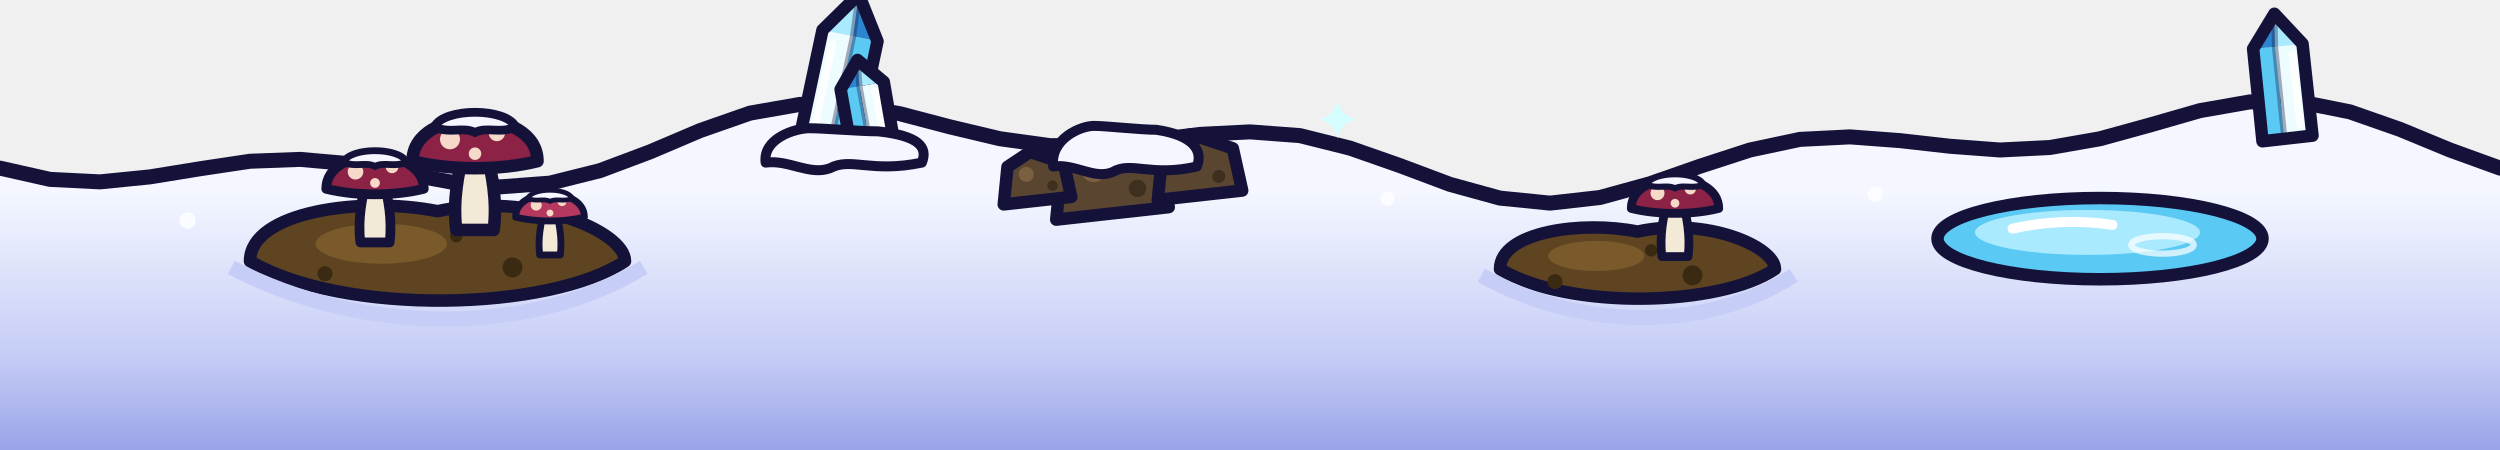
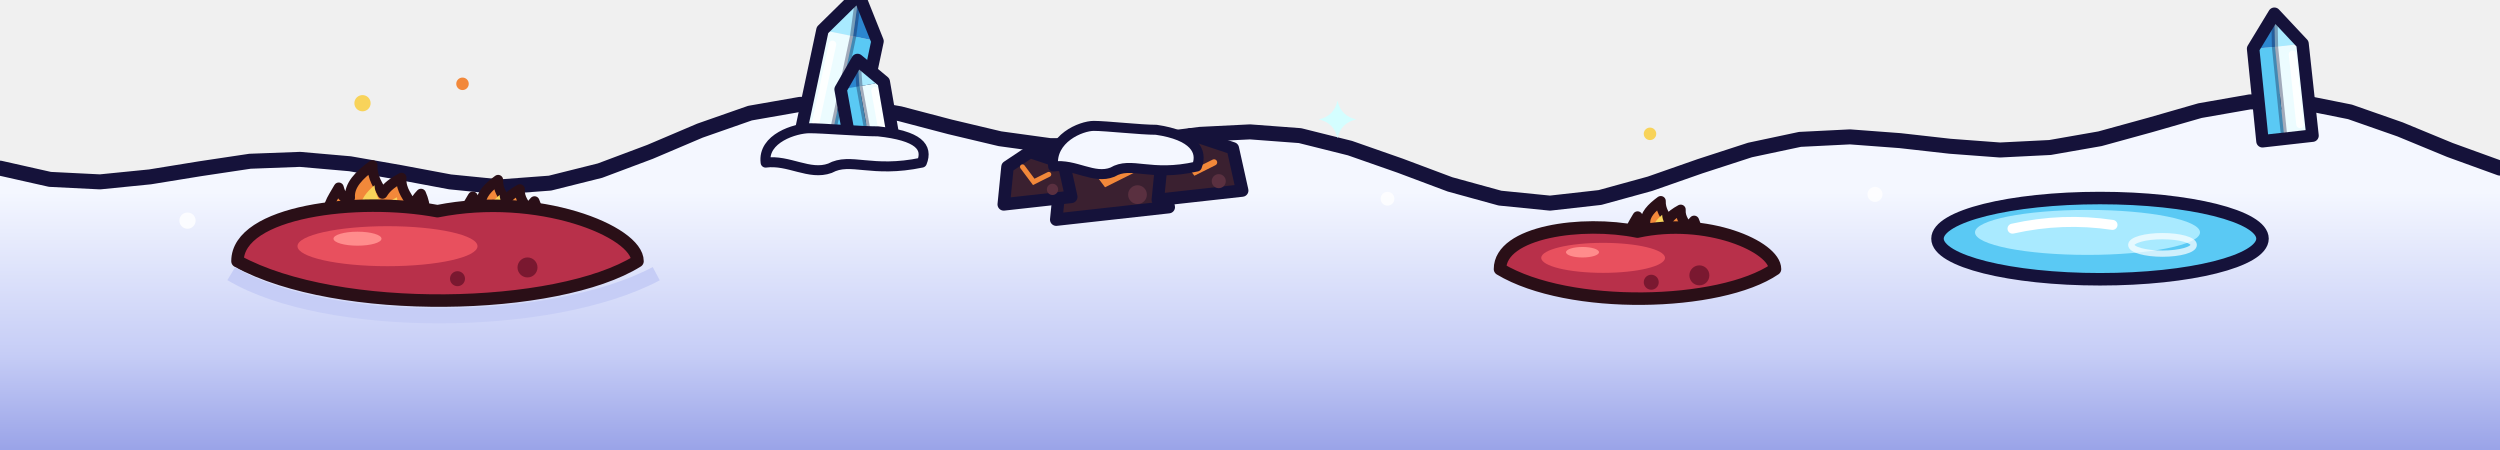
<svg xmlns="http://www.w3.org/2000/svg" viewBox="0 0 400 72" width="400" height="72">
  <defs>
    <linearGradient id="sg" x1="0" y1="0" x2="0" y2="1">
      <stop offset=".25" stop-color="#f4f7ff" />
      <stop offset=".7" stop-color="#c6cdf6" />
      <stop offset="1" stop-color="#949ee6" />
    </linearGradient>
  </defs>
  <path d="M-2 26.9L0 26.9L8 28.7L16 29.1L24 28.3L32 27.0L40 25.8L48 25.5L56 26.2L64 27.6L72 29.1L80 29.9L88 29.3L96 27.3L104 24.3L112 20.9L120 18.1L128 16.7L136 16.8L144 18.2L152 20.3L160 22.2L168 23.3L176 23.3L184 22.5L192 21.5L200 21.1L208 21.7L216 23.7L224 26.5L232 29.5L240 31.7L248 32.5L256 31.6L264 29.4L272 26.6L280 24.0L288 22.3L296 21.9L304 22.5L312 23.4L320 24.0L328 23.6L336 22.2L344 20.0L352 17.7L360 16.3L368 16.3L376 17.9L384 20.7L392 24.0L400 26.9L402 26.9V74H-2Z" fill="url(#sg)" />
  <path d="M-2 26.9L0 26.9L8 28.7L16 29.1L24 28.3L32 27.0L40 25.8L48 25.5L56 26.2L64 27.6L72 29.1L80 29.9L88 29.3L96 27.3L104 24.3L112 20.9L120 18.1L128 16.7L136 16.8L144 18.2L152 20.3L160 22.2L168 23.3L176 23.3L184 22.5L192 21.5L200 21.1L208 21.7L216 23.7L224 26.5L232 29.5L240 31.7L248 32.5L256 31.6L264 29.4L272 26.6L280 24.0L288 22.3L296 21.9L304 22.5L312 23.4L320 24.0L328 23.6L336 22.2L344 20.0L352 17.7L360 16.3L368 16.3L376 17.9L384 20.7L392 24.0L400 26.9L402 26.9" fill="none" stroke="#15123a" stroke-width="2.4" stroke-linejoin="round" />
-   <path d="M40 41.79C40 33.79 58.0 31.39 70 33.79C85.0 30.59 100 36.99 100 41.79C88.0 49.79 55.0 50.59 40 41.79Z" fill="#5e4420" stroke="#15123a" stroke-width="2" stroke-linejoin="round" />
-   <ellipse cx="61.0" cy="38.99" rx="10.5" ry="3.2" fill="#7a5a2a" />
-   <circle cx="82.0" cy="42.79" r="1.6" fill="#3b2a12" />
-   <circle cx="52.0" cy="43.79" r="1.2" fill="#3b2a12" />
-   <circle cx="73.0" cy="37.79" r="1" fill="#3b2a12" />
-   <path d="M37 42.79C58.0 53.79 85.0 53.79 103 42.79" fill="none" stroke="#c6cdf6" stroke-width="2.4" />
-   <g transform="translate(60 38.79044) scale(0.78)" stroke="#15123a" stroke-width="2" stroke-linejoin="round">
-     <path d="M-3 0C-3.6-5-2.6-9-2-12H2C2.6-9 3.6-5 3 0Z" fill="#f2e9d6" />
-     <path d="M-10-11C-10-20 10-20 10-11C4-9.5-4-9.5-10-11Z" fill="#8c2246" />
+   <g transform="translate(52.0 26.2) scale(0.400)" stroke-linejoin="round">
+     <path d="M2 24C-.5 18 3 14 5.5 9.5C6.5 13.5 8.6 14.6 10 13.6C9.6 8.6 13.6 4.6 19 .6C18.8 5.8 21.6 9 23 12C24.8 9 27.4 7.4 30.6 5.6C30.2 10.8 33.6 13.6 34.8 17C36 15 37 13.4 38.4 12C40.6 17 40.4 21 38 24Z" fill="#f2883a" stroke="#2a0f17" stroke-width="4.00" />
+     <path d="M8.4 24C7.4 20.4 9 18 10.4 16C11.2 18 12.8 19 14.2 18.2C14 14.2 16.8 11.2 19.8 8.6C20 12.4 22 14.6 23.2 17.4C25 15.4 26.8 14.4 28.8 13.4C28.8 17.4 31.4 19.6 31.6 24Z" fill="#f8d35a" />
+     <path d="M14 24C13.4 21.6 14.8 20 16 19C16.6 20.4 17.8 21 18.8 20.2C18.8 17.6 20.4 15.6 22 14.2C22.4 16.8 24 18.6 24.4 20.8C25.4 20 26.2 19.6 27 19.2C27.4 21.4 26.8 23 26.2 24Z" fill="#fff6d6" />
+     <path d="M5 20L7.5 17M33 19L35 16.4M12 22L14 19.6" stroke="#d9503a" stroke-width="2.10" stroke-linecap="round" />
  </g>
-   <g transform="translate(60 38.79044) scale(0.78)">
-     <circle cx="-4" cy="-14.5" r="1.6" fill="#f6d9c8" />
-     <circle cx="3.5" cy="-15.5" r="1.3" fill="#f6d9c8" />
-     <circle cx="0" cy="-12.2" r="1" fill="#f6d9c8" />
-     <path d="M-6.5-16.5C-5-19.6 5-19.6 6.5-16.5C4-15.3 2-16.6 0-15.6C-2-16.6-4-15.3-6.5-16.5Z" fill="#f4f7ff" stroke="#15123a" stroke-width="1.4" />
+   <g transform="translate(74.0 28.6) scale(0.300)" stroke-linejoin="round">
+     <path d="M2 24C-.5 18 3 14 5.5 9.5C6.5 13.5 8.6 14.6 10 13.6C9.6 8.6 13.6 4.6 19 .6C18.8 5.8 21.6 9 23 12C24.8 9 27.4 7.4 30.6 5.6C30.2 10.8 33.6 13.6 34.8 17C36 15 37 13.4 38.4 12C40.6 17 40.4 21 38 24Z" fill="#f2883a" stroke="#2a0f17" stroke-width="5.33" />
+     <path d="M8.4 24C7.4 20.4 9 18 10.4 16C11.2 18 12.8 19 14.2 18.2C14 14.2 16.8 11.2 19.8 8.6C20 12.4 22 14.6 23.2 17.4C25 15.4 26.8 14.4 28.8 13.4C28.8 17.4 31.4 19.6 31.6 24Z" fill="#f8d35a" />
+     <path d="M14 24C13.4 21.6 14.8 20 16 19C16.6 20.4 17.8 21 18.8 20.2C18.8 17.6 20.4 15.6 22 14.2C22.4 16.8 24 18.6 24.4 20.8C25.4 20 26.2 19.6 27 19.2C27.4 21.4 26.8 23 26.2 24Z" fill="#fff6d6" />
+     <path d="M5 20L7.5 17M33 19L35 16.4M12 22L14 19.6" stroke="#d9503a" stroke-width="2.60" stroke-linecap="round" />
  </g>
-   <g transform="translate(76 36.79044) scale(1.0)" stroke="#15123a" stroke-width="2" stroke-linejoin="round">
-     <path d="M-3 0C-3.6-5-2.6-9-2-12H2C2.6-9 3.6-5 3 0Z" fill="#f2e9d6" />
-     <path d="M-10-11C-10-20 10-20 10-11C4-9.5-4-9.5-10-11Z" fill="#8c2246" />
+   <path d="M38 41.79C38 33.79 57.2 31.39 70 33.79C86.0 30.59 102 36.99 102 41.79C89.2 49.79 54.0 50.59 38 41.79Z" fill="#b8304a" stroke="#2a0f17" stroke-width="2" stroke-linejoin="round" />
+   <ellipse cx="62.0" cy="39.39" rx="14.4" ry="3.2" fill="#e8505e" />
+   <ellipse cx="57.2" cy="38.19" rx="3.84" ry="1.12" fill="#ff8c8c" />
+   <circle cx="84.4" cy="42.79" r="1.6" fill="#7a1830" />
+   <circle cx="73.2" cy="44.59" r="1.2" fill="#7a1830" />
+   <path d="M37 43.79C52 52.79 88 52.79 105 43.79" fill="none" stroke="#c6cdf6" stroke-width="2.4" />
+   <g transform="translate(260.5 32.0) scale(0.275)" stroke-linejoin="round">
+     <path d="M2 24C-.5 18 3 14 5.5 9.5C6.5 13.5 8.6 14.6 10 13.6C9.6 8.6 13.6 4.6 19 .6C18.8 5.8 21.6 9 23 12C24.8 9 27.4 7.4 30.6 5.6C30.2 10.8 33.6 13.6 34.8 17C36 15 37 13.4 38.4 12C40.6 17 40.4 21 38 24Z" fill="#f2883a" stroke="#2a0f17" stroke-width="5.82" />
+     <path d="M8.4 24C7.4 20.4 9 18 10.4 16C11.2 18 12.8 19 14.2 18.2C14 14.2 16.8 11.2 19.8 8.6C20 12.4 22 14.6 23.2 17.4C25 15.4 26.8 14.4 28.8 13.4C28.8 17.4 31.4 19.6 31.6 24Z" fill="#f8d35a" />
+     <path d="M14 24C13.4 21.6 14.8 20 16 19C16.6 20.4 17.8 21 18.8 20.2C18.8 17.6 20.4 15.6 22 14.2C22.4 16.8 24 18.6 24.4 20.8C25.4 20 26.2 19.6 27 19.2C27.4 21.4 26.8 23 26.2 24Z" fill="#fff6d6" />
+     <path d="M5 20L7.5 17M33 19L35 16.4M12 22L14 19.6" stroke="#d9503a" stroke-width="2.78" stroke-linecap="round" />
  </g>
-   <g transform="translate(76 36.79044) scale(1.0)">
-     <circle cx="-4" cy="-14.5" r="1.6" fill="#f6d9c8" />
-     <circle cx="3.5" cy="-15.5" r="1.3" fill="#f6d9c8" />
-     <circle cx="0" cy="-12.2" r="1" fill="#f6d9c8" />
-     <path d="M-6.5-16.5C-5-19.6 5-19.6 6.5-16.5C4-15.3 2-16.6 0-15.6C-2-16.6-4-15.3-6.5-16.5Z" fill="#f4f7ff" stroke="#15123a" stroke-width="1.4" />
-   </g>
-   <g transform="translate(88 40.79044) scale(0.55)" stroke="#15123a" stroke-width="2" stroke-linejoin="round">
-     <path d="M-3 0C-3.6-5-2.6-9-2-12H2C2.6-9 3.6-5 3 0Z" fill="#f2e9d6" />
-     <path d="M-10-11C-10-20 10-20 10-11C4-9.5-4-9.5-10-11Z" fill="#b5395f" />
-   </g>
-   <g transform="translate(88 40.79044) scale(0.55)">
-     <circle cx="-4" cy="-14.5" r="1.6" fill="#f6d9c8" />
-     <circle cx="3.5" cy="-15.5" r="1.3" fill="#f6d9c8" />
-     <circle cx="0" cy="-12.2" r="1" fill="#f6d9c8" />
-     <path d="M-6.5-16.5C-5-19.6 5-19.6 6.5-16.5C4-15.3 2-16.6 0-15.6C-2-16.6-4-15.3-6.5-16.5Z" fill="#f4f7ff" stroke="#15123a" stroke-width="1.4" />
-   </g>
-   <path d="M240 43.056C240 37.056 253.2 35.256 262 37.056C273.0 34.656 284 39.456 284 43.056C275.2 49.056 251.0 49.656 240 43.056Z" fill="#5e4420" stroke="#15123a" stroke-width="2" stroke-linejoin="round" />
-   <ellipse cx="255.4" cy="40.956" rx="7.7" ry="2.4" fill="#7a5a2a" />
-   <circle cx="270.8" cy="44.056" r="1.6" fill="#3b2a12" />
-   <circle cx="248.8" cy="45.056" r="1.2" fill="#3b2a12" />
-   <circle cx="264.2" cy="40.056" r="1" fill="#3b2a12" />
-   <path d="M237 44.056C253.2 53.056 273.0 53.056 287 44.056" fill="none" stroke="#c6cdf6" stroke-width="2.4" />
-   <g transform="translate(268 41.05594) scale(0.7)" stroke="#15123a" stroke-width="2" stroke-linejoin="round">
-     <path d="M-3 0C-3.6-5-2.6-9-2-12H2C2.6-9 3.6-5 3 0Z" fill="#f2e9d6" />
-     <path d="M-10-11C-10-20 10-20 10-11C4-9.5-4-9.5-10-11Z" fill="#8c2246" />
-   </g>
-   <g transform="translate(268 41.05594) scale(0.7)">
-     <circle cx="-4" cy="-14.5" r="1.6" fill="#f6d9c8" />
-     <circle cx="3.5" cy="-15.5" r="1.3" fill="#f6d9c8" />
-     <circle cx="0" cy="-12.2" r="1" fill="#f6d9c8" />
-     <path d="M-6.5-16.5C-5-19.6 5-19.6 6.5-16.5C4-15.3 2-16.6 0-15.6C-2-16.6-4-15.3-6.5-16.5Z" fill="#f4f7ff" stroke="#15123a" stroke-width="1.4" />
-   </g>
-   <path d="M169 35.141L170 25.141L176 21.141L185 24.141L187 33.141Z" fill="#5a4630" stroke="#15123a" stroke-width="2" stroke-linejoin="round" />
-   <circle cx="175" cy="27.141" r="2" fill="#7a6040" />
-   <circle cx="182" cy="30.141" r="1.4" fill="#3e2f1e" />
-   <path d="M185.25 31.985L186.0 24.485L190.5 21.485L197.25 23.735L198.75 30.485Z" fill="#5a4630" stroke="#15123a" stroke-width="2" stroke-linejoin="round" />
-   <circle cx="189.75" cy="25.985" r="1.5" fill="#7a6040" />
-   <circle cx="195.0" cy="28.235" r="1.05" fill="#3e2f1e" />
-   <path d="M160.6 32.701L161.2 26.701L164.8 24.301L170.2 26.101L171.4 31.501Z" fill="#5a4630" stroke="#15123a" stroke-width="2" stroke-linejoin="round" />
-   <circle cx="164.2" cy="27.901" r="1.2" fill="#7a6040" />
-   <circle cx="168.4" cy="29.701" r="0.84" fill="#3e2f1e" />
+   <path d="M240 43.056C240 37.056 253.2 35.256 262 37.056C273.0 34.656 284 39.456 284 43.056C275.2 49.056 251.0 49.656 240 43.056Z" fill="#b8304a" stroke="#2a0f17" stroke-width="2" stroke-linejoin="round" />
+   <ellipse cx="256.5" cy="41.256" rx="9.9" ry="2.4" fill="#e8505e" />
+   <ellipse cx="253.2" cy="40.356" rx="2.64" ry="0.84" fill="#ff8c8c" />
+   <circle cx="271.9" cy="44.056" r="1.6" fill="#7a1830" />
+   <circle cx="264.2" cy="45.156" r="1.2" fill="#7a1830" />
+   <path d="M169 35.141L170 25.141L176 21.141L185 24.141L187 33.141Z" fill="#3a2030" stroke="#15123a" stroke-width="2" stroke-linejoin="round" />
+   <path d="M174 25.141L177 29.141L181 27.141" fill="none" stroke="#f2883a" stroke-width="1.3" stroke-linecap="round" />
+   <circle cx="182" cy="31.141" r="1.5" fill="#5a3040" />
+   <path d="M185.25 31.985L186.0 24.485L190.5 21.485L197.25 23.735L198.75 30.485Z" fill="#3a2030" stroke="#15123a" stroke-width="2" stroke-linejoin="round" />
+   <path d="M189.0 24.485L191.25 27.485L194.25 25.985" fill="none" stroke="#f2883a" stroke-width="1.0" stroke-linecap="round" />
+   <circle cx="195.0" cy="28.985" r="1.125" fill="#5a3040" />
+   <path d="M160.6 32.701L161.2 26.701L164.8 24.301L170.2 26.101L171.4 31.501Z" fill="#3a2030" stroke="#15123a" stroke-width="2" stroke-linejoin="round" />
+   <path d="M163.6 26.701L165.4 29.101L167.8 27.901" fill="none" stroke="#f2883a" stroke-width="0.8" stroke-linecap="round" />
+   <circle cx="168.4" cy="30.301" r="0.9" fill="#5a3040" />
  <path d="M168.5 26.641C168 22.141 173.0 20.141 175.0 20.141S182.5 20.766 185.0 20.766C191 21.641 192.5 24.141 191.5 26.641C184.0 28.341 181.0 25.741 178.0 27.541C175.0 28.741 172.0 26.141 168.5 26.641Z" fill="#f4f7ff" stroke="#15123a" stroke-width="1.6" stroke-linejoin="round" />
  <ellipse cx="336" cy="38.184" rx="26" ry="6.5" fill="#5ac9f4" stroke="#15123a" stroke-width="2" />
  <ellipse cx="334" cy="37.184" rx="18" ry="3.6" fill="#a9eaff" />
  <path d="M322 36.584Q330 34.784 338 35.984" stroke="#fff" stroke-width="1.6" fill="none" stroke-linecap="round" />
  <ellipse cx="346" cy="39.184" rx="5" ry="1.4" fill="none" stroke="#fff" stroke-width="1" opacity=".7" />
  <polygon points="127.6,23.6 131.6,4.8 136.5,5.8 132.5,24.6" fill="#ecfcff" />
  <polygon points="132.5,24.6 136.5,5.8 140.4,6.6 136.4,25.5" fill="#5ac9f4" />
  <polygon points="131.6,4.8 137.4,-0.9 136.5,5.8" fill="#a9eaff" />
  <polygon points="136.5,5.8 137.4,-0.9 140.4,6.6" fill="#2c86cf" />
  <line x1="130.1" y1="21.5" x2="133.2" y2="7.1" stroke="#fff" stroke-width="1.2" stroke-linecap="round" opacity=".9" />
  <polyline points="132.5,24.6 136.5,5.8 137.4,-0.9" fill="none" stroke="#15123a" stroke-width="1" opacity=".35" />
  <polygon points="127.6,23.6 131.6,4.8 137.4,-0.9 140.4,6.6 136.4,25.5" fill="none" stroke="#15123a" stroke-width="2" stroke-linejoin="round" />
  <polygon points="143.4,24.7 141.4,13.1 137.5,13.8 139.6,25.4" fill="#ecfcff" />
  <polygon points="139.6,25.4 137.5,13.8 134.5,14.3 136.6,26.0" fill="#5ac9f4" />
  <polygon points="141.4,13.1 137.2,9.6 137.5,13.8" fill="#a9eaff" />
  <polygon points="137.5,13.8 137.2,9.6 134.5,14.3" fill="#2c86cf" />
  <line x1="141.6" y1="23.4" x2="140.0" y2="14.5" stroke="#fff" stroke-width="1.2" stroke-linecap="round" opacity=".9" />
  <polyline points="139.6,25.4 137.5,13.8 137.2,9.6" fill="none" stroke="#15123a" stroke-width="1" opacity=".35" />
  <polygon points="143.4,24.7 141.4,13.1 137.2,9.6 134.5,14.3 136.6,26.0" fill="none" stroke="#15123a" stroke-width="2" stroke-linejoin="round" />
  <polygon points="370.0,21.7 368.4,7.0 364.0,7.5 365.5,22.2" fill="#ecfcff" />
  <polygon points="365.5,22.2 364.0,7.5 360.5,7.8 362.0,22.6" fill="#5ac9f4" />
  <polygon points="368.4,7.0 363.9,2.2 364.0,7.5" fill="#a9eaff" />
  <polygon points="364.0,7.5 363.9,2.2 360.5,7.8" fill="#2c86cf" />
  <line x1="368.0" y1="19.9" x2="366.8" y2="8.7" stroke="#fff" stroke-width="1.2" stroke-linecap="round" opacity=".9" />
  <polyline points="365.5,22.2 364.0,7.5 363.9,2.2" fill="none" stroke="#15123a" stroke-width="1" opacity=".35" />
  <polygon points="370.0,21.7 368.4,7.0 363.9,2.2 360.5,7.8 362.0,22.6" fill="none" stroke="#15123a" stroke-width="2" stroke-linejoin="round" />
  <path d="M122.5 26.017C122 22.117 127.3 20.517 129.5 20.517S137.75 21.017 140.5 21.017C147 21.717 148.5 23.517 147.5 26.017C139.4 27.717 136.1 25.117 132.8 26.917C129.5 28.117 126.2 25.517 122.5 26.017Z" fill="#f4f7ff" stroke="#15123a" stroke-width="1.6" stroke-linejoin="round" />
  <g fill="#fff" opacity=".8">
    <circle cx="30" cy="35.3" r="1.3" />
    <circle cx="222" cy="31.8" r="1.1" />
    <circle cx="300" cy="31.1" r="1.2" />
  </g>
+   <circle cx="58" cy="16.514" r="1.3" fill="#f8d35a" />
+   <circle cx="74" cy="13.41" r="1" fill="#f2883a" />
+   <circle cx="264" cy="21.413" r="1" fill="#f8d35a" />
  <path d="M214 16.107Q214.54 18.567 217 19.107Q214.54 19.647 214 22.107Q213.46 19.647 211 19.107Q213.46 18.567 214 16.107Z" fill="#d4feff" />
</svg>
